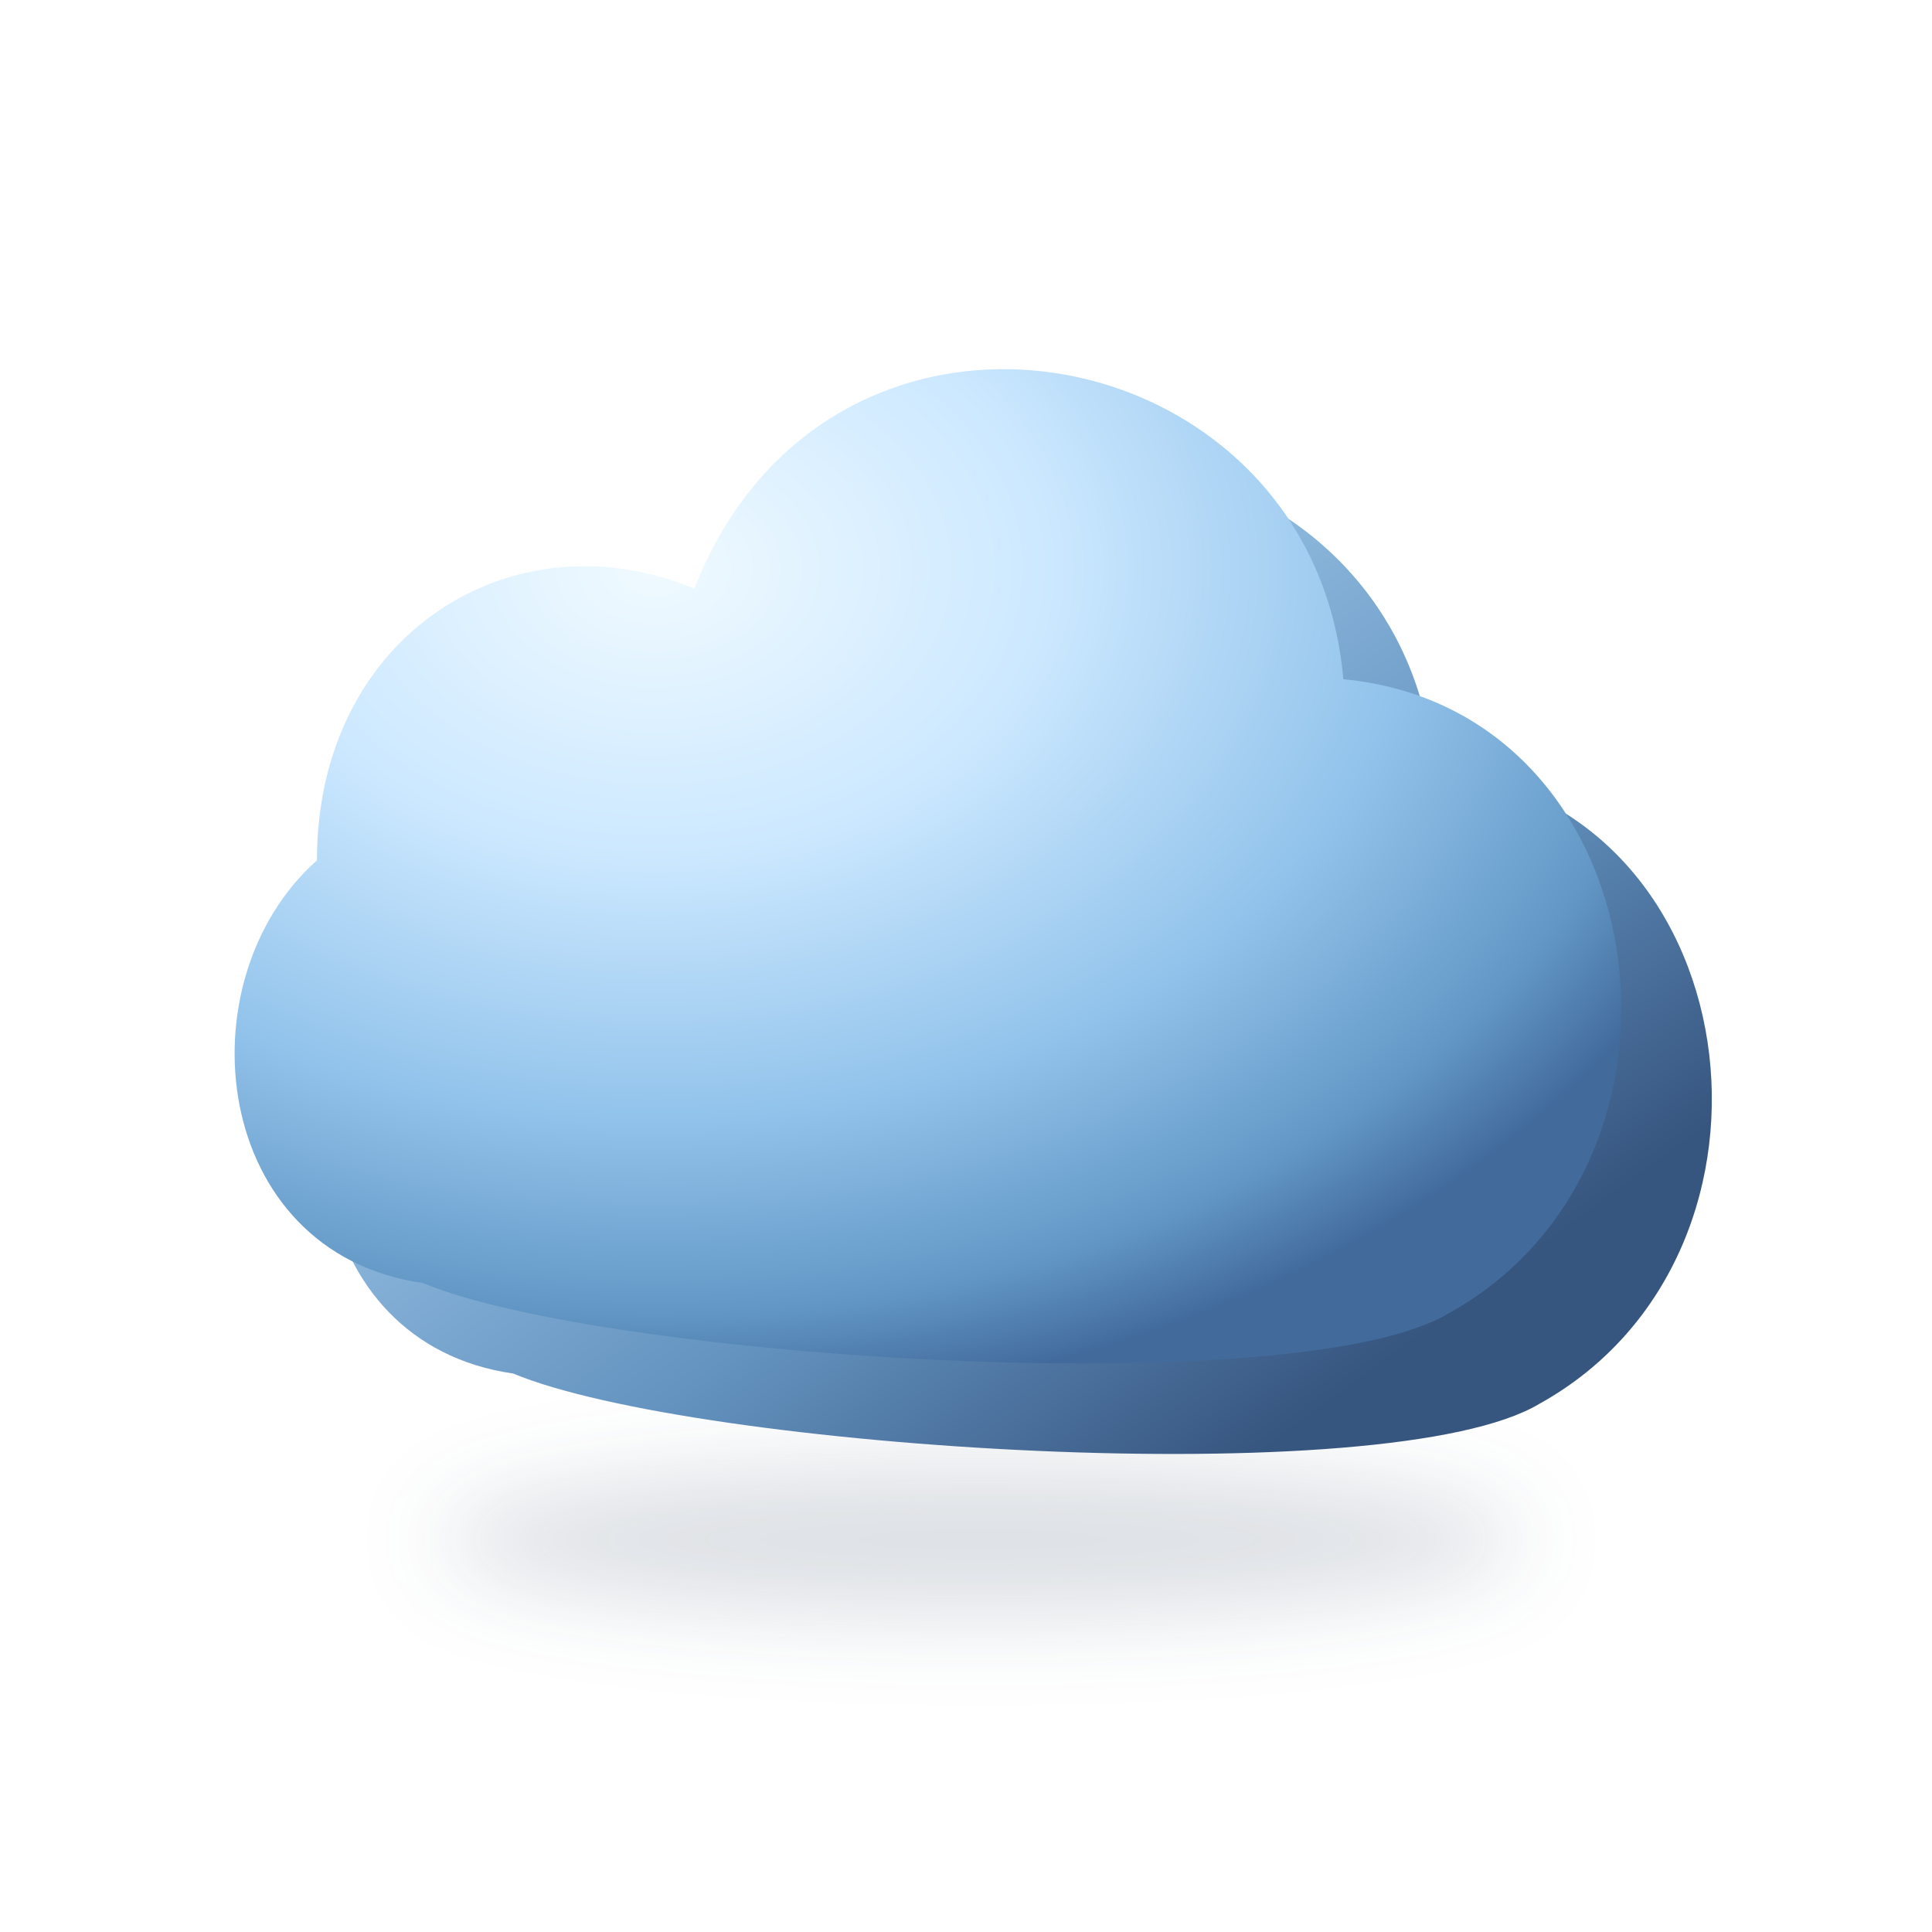
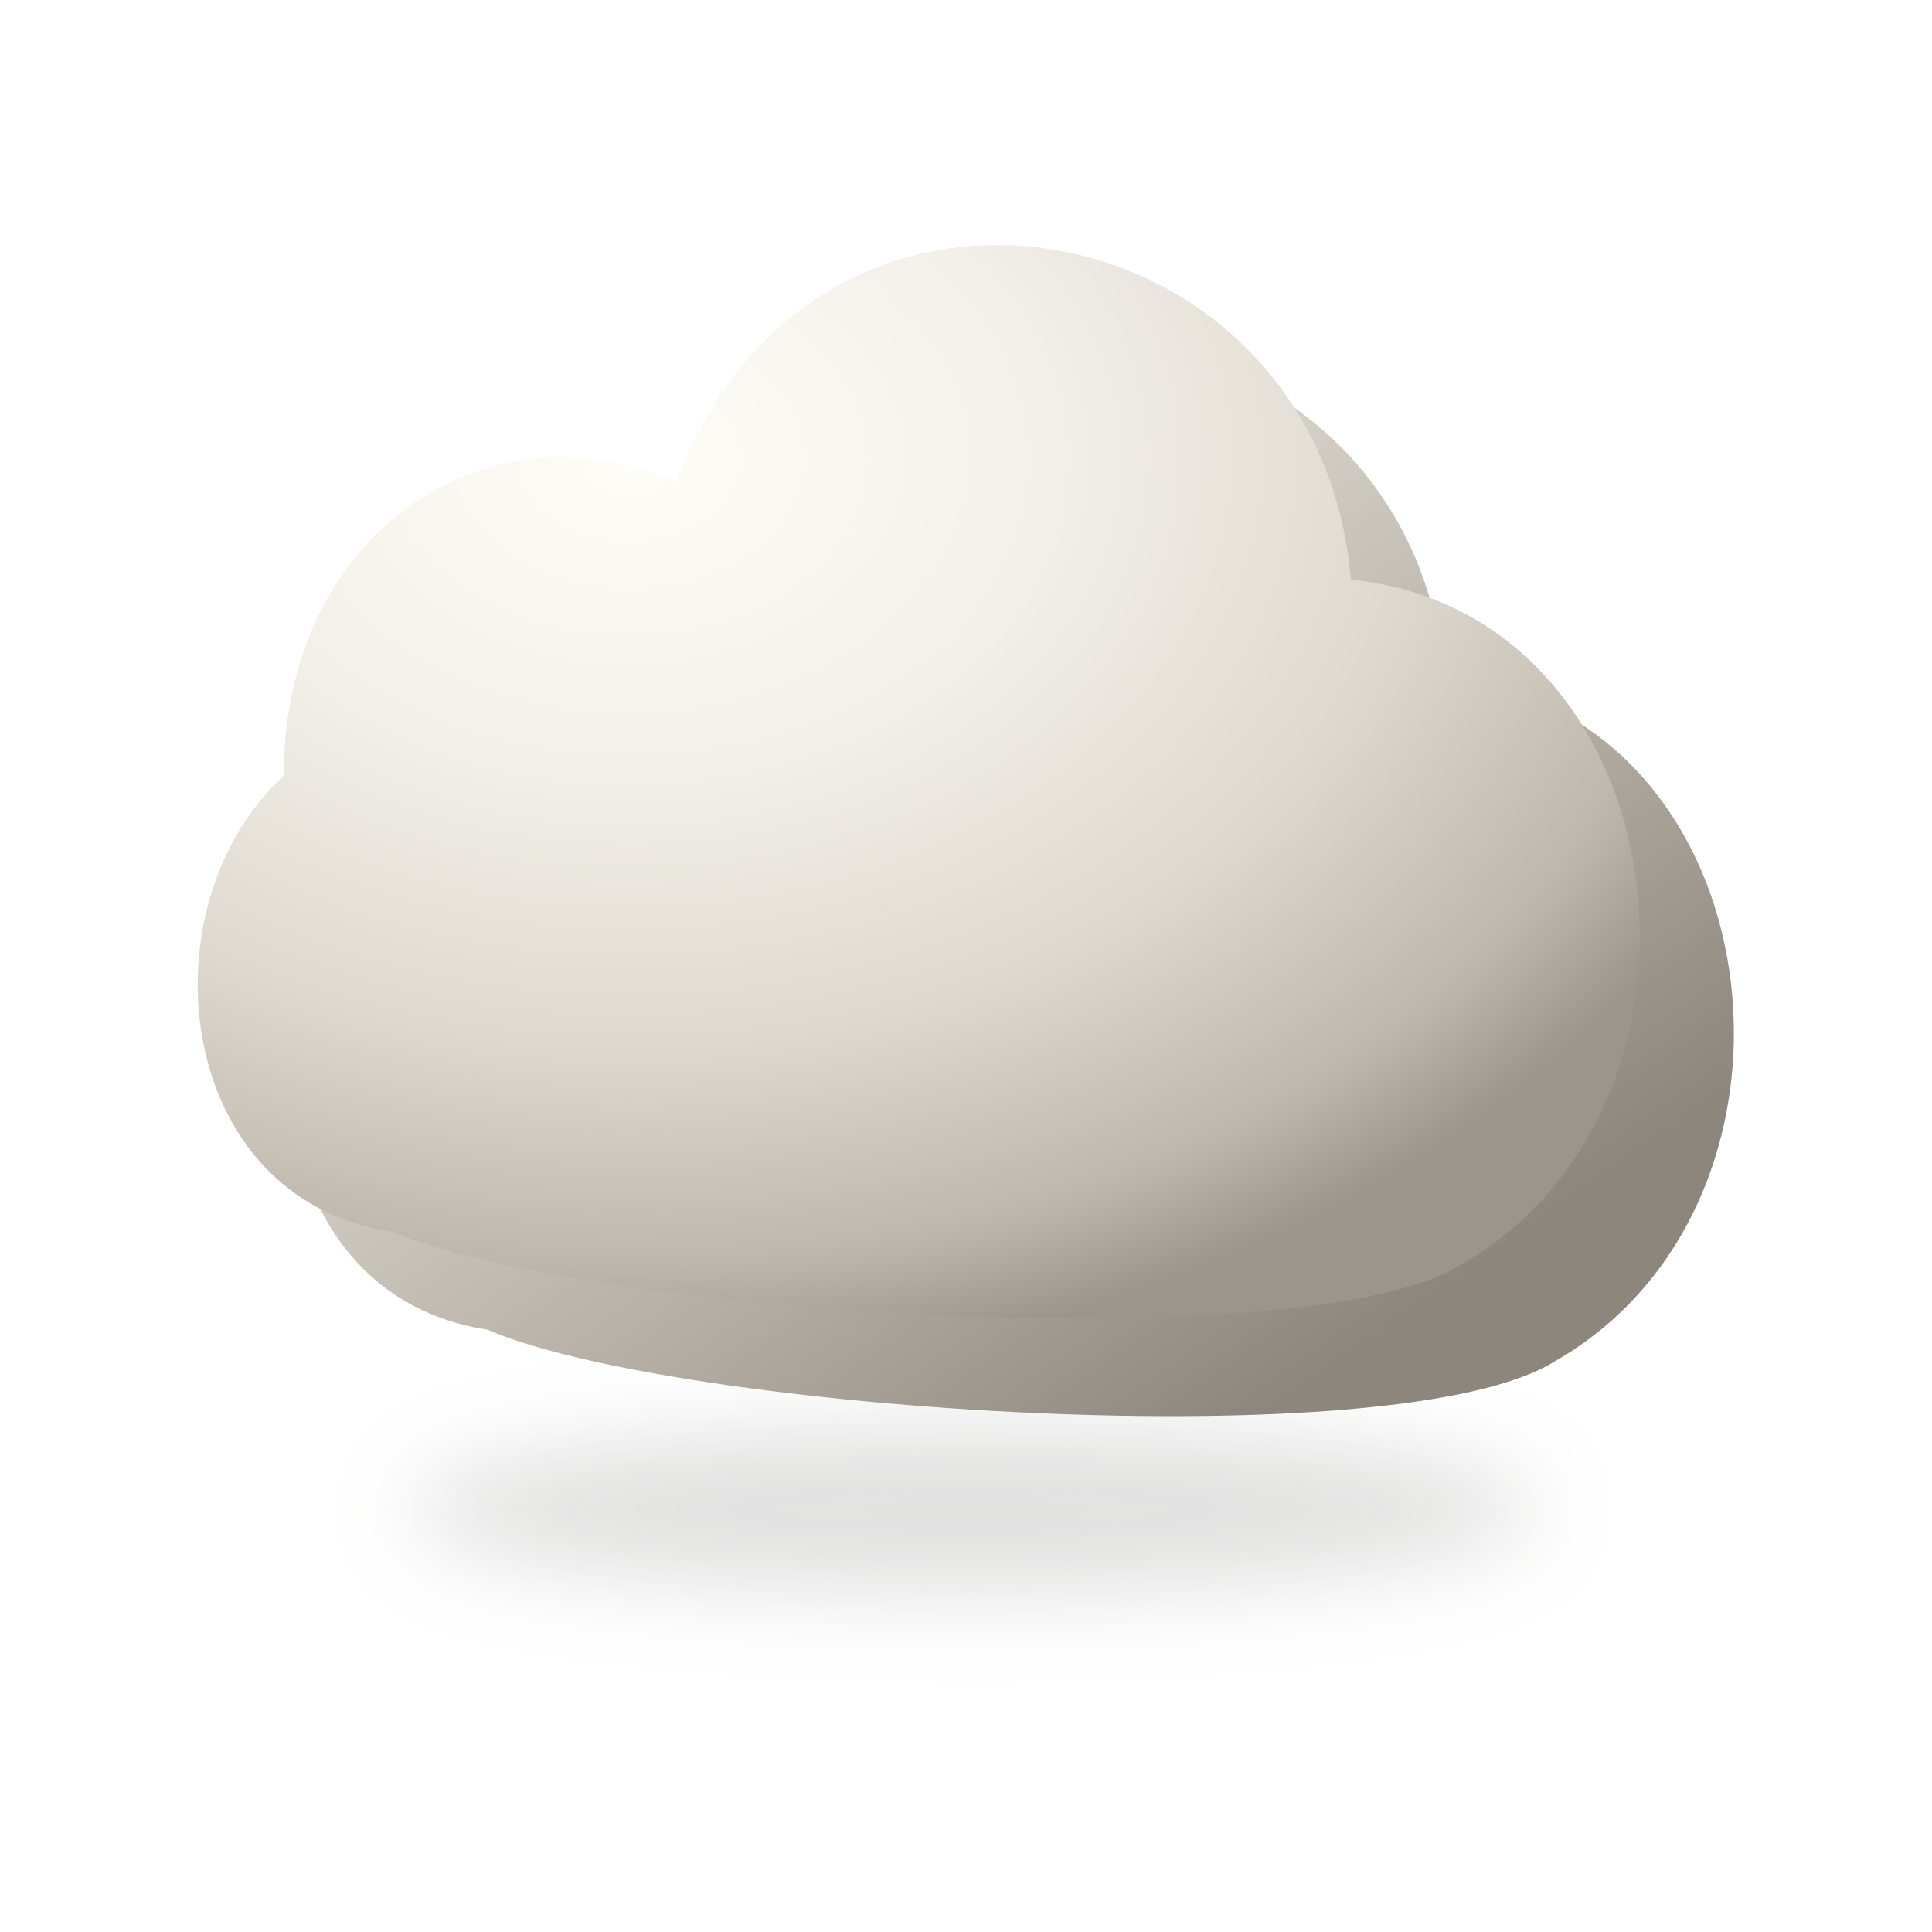
<svg xmlns="http://www.w3.org/2000/svg" viewBox="0 0 128 128" role="img" aria-labelledby="cloud-title">
  <defs>
    <radialGradient id="cloud-face" cx=".3" cy=".2" r=".85">
-       <stop stop-color="#F0FAFF" />
-       <stop offset=".34" stop-color="#CCE8FF" />
-       <stop offset=".65" stop-color="#92C3EB" />
-       <stop offset=".88" stop-color="#6398C6" />
-       <stop offset="1" stop-color="#426B9C" />
+       <stop stop-color="#FFFDF8" />
+       <stop offset=".34" stop-color="#F3F0E9" />
+       <stop offset=".65" stop-color="#DDD8CF" />
+       <stop offset=".88" stop-color="#BDB7AD" />
+       <stop offset="1" stop-color="#9B958B" />
    </radialGradient>
-     <linearGradient id="cloud-depth" x1="46" y1="44" x2="84" y2="96" gradientUnits="userSpaceOnUse">
-       <stop stop-color="#A6CFEF" />
-       <stop offset=".6" stop-color="#6493C0" />
-       <stop offset="1" stop-color="#36557F" />
+     <linearGradient id="cloud-depth" x1="44.8" y1="37.3" x2="84.3" y2="93.5" gradientUnits="userSpaceOnUse">
+       <stop stop-color="#E8E4DC" />
+       <stop offset=".6" stop-color="#B5AFA5" />
+       <stop offset="1" stop-color="#8C867C" />
    </linearGradient>
-     <filter id="cloud-shadow" x="10" y="88" width="110" height="30" filterUnits="userSpaceOnUse">
+     <filter id="cloud-shadow" x="0" y="70" width="128" height="58" filterUnits="userSpaceOnUse">
      <feGaussianBlur stdDeviation="3" />
    </filter>
  </defs>
  <g id="cloud-ground">
-     <ellipse cx="65" cy="102" rx="36" ry="5" fill="#243854" opacity=".16" filter="url(#cloud-shadow)" />
+     <ellipse cx="64.5" cy="100" rx="37.4" ry="5.4" fill="#3A3A36" opacity=".16" filter="url(#cloud-shadow)" />
  </g>
  <g id="cloud-body">
-     <path d="M34 91C20 89 18 71 27 63C27 48 40 40 52 45C61 22 93 28 95 51C116 53 120 83 102 93C92 99 46 96 34 91Z" fill="url(#cloud-depth)" />
-     <path d="M28 85C14 83 12 65 21 57C21 42 34 34 46 39C55 16 87 22 89 45C110 47 114 77 96 87C86 93 40 90 28 85Z" fill="url(#cloud-face)" />
+     <path d="M32.3 88.1C17.7 85.9 15.6 66.5 25 57.9C25 41.7 38.5 33 51 38.4C60.4 13.6 93.6 20.1 95.7 44.9C117.6 47 121.7 79.5 103 90.2C92.6 96.7 44.8 93.5 32.3 88.1Z" fill="url(#cloud-depth)" />
+     <path d="M26 81.6C11.5 79.5 9.4 60 18.8 51.4C18.8 35.2 32.3 26.5 44.8 31.9C54.1 7.1 87.4 13.6 89.5 38.4C111.3 40.6 115.5 73 96.8 83.8C86.4 90.2 38.5 87 26 81.6Z" fill="url(#cloud-face)" />
  </g>
</svg>
